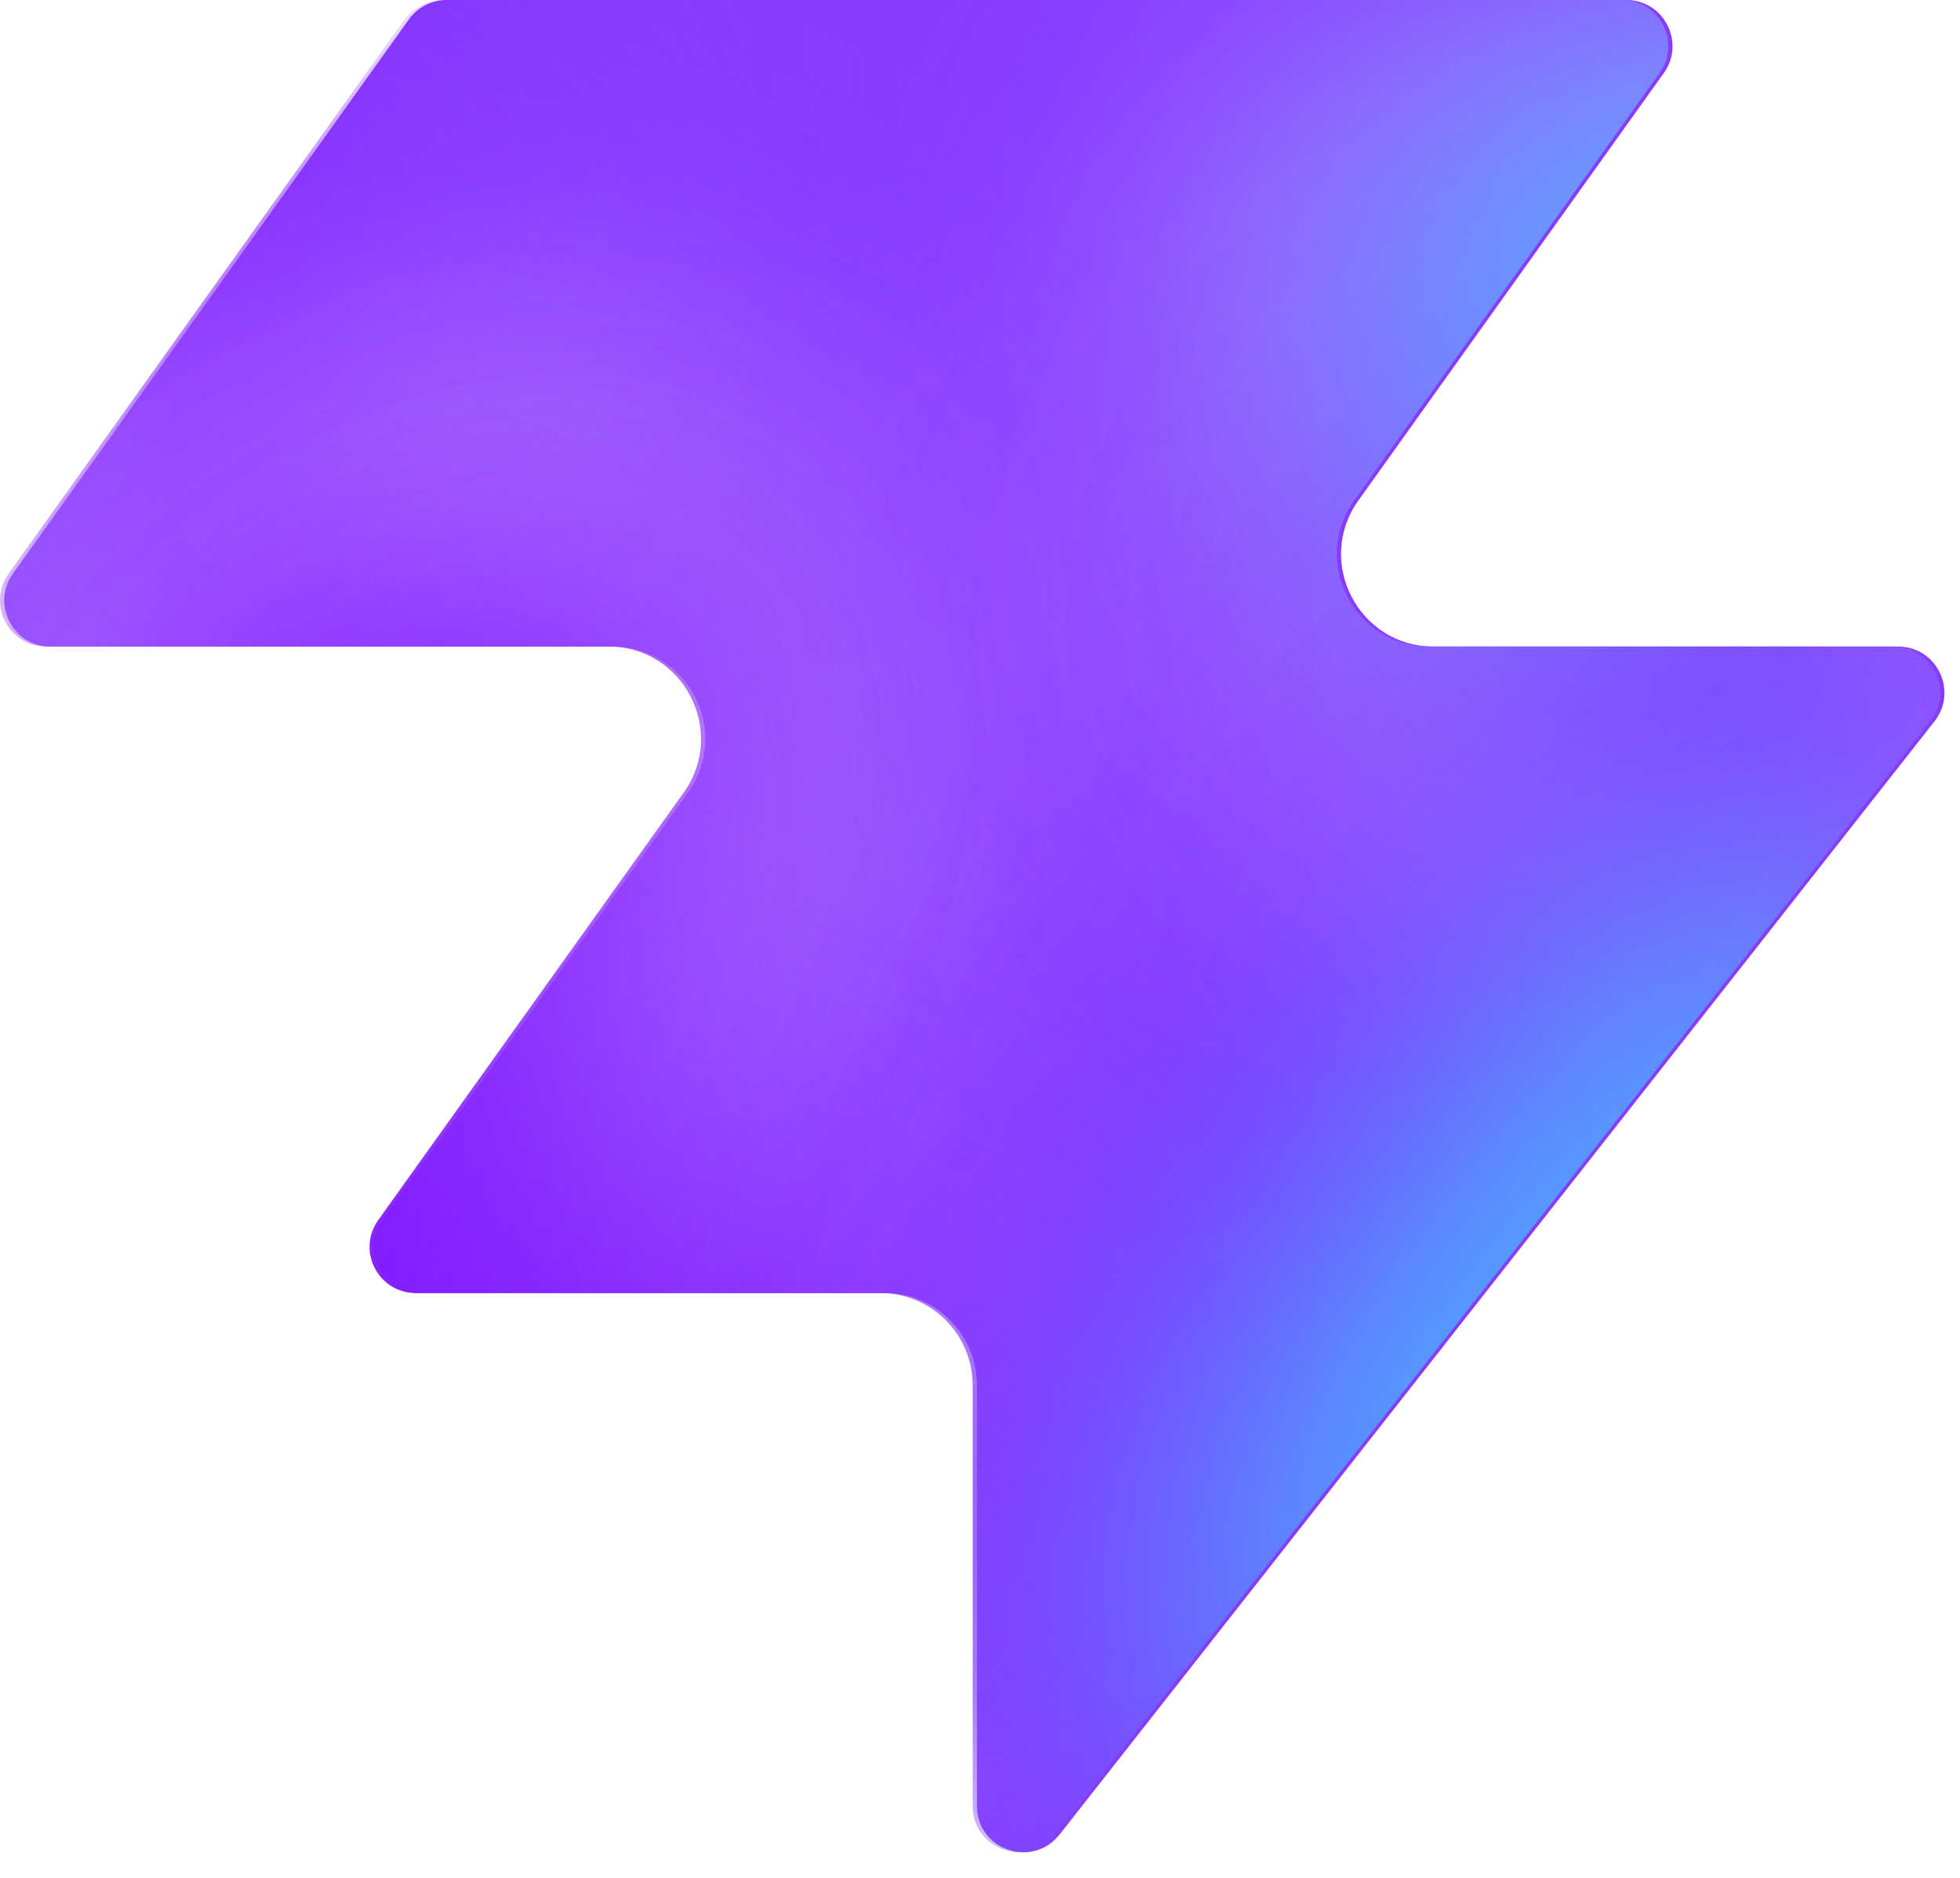
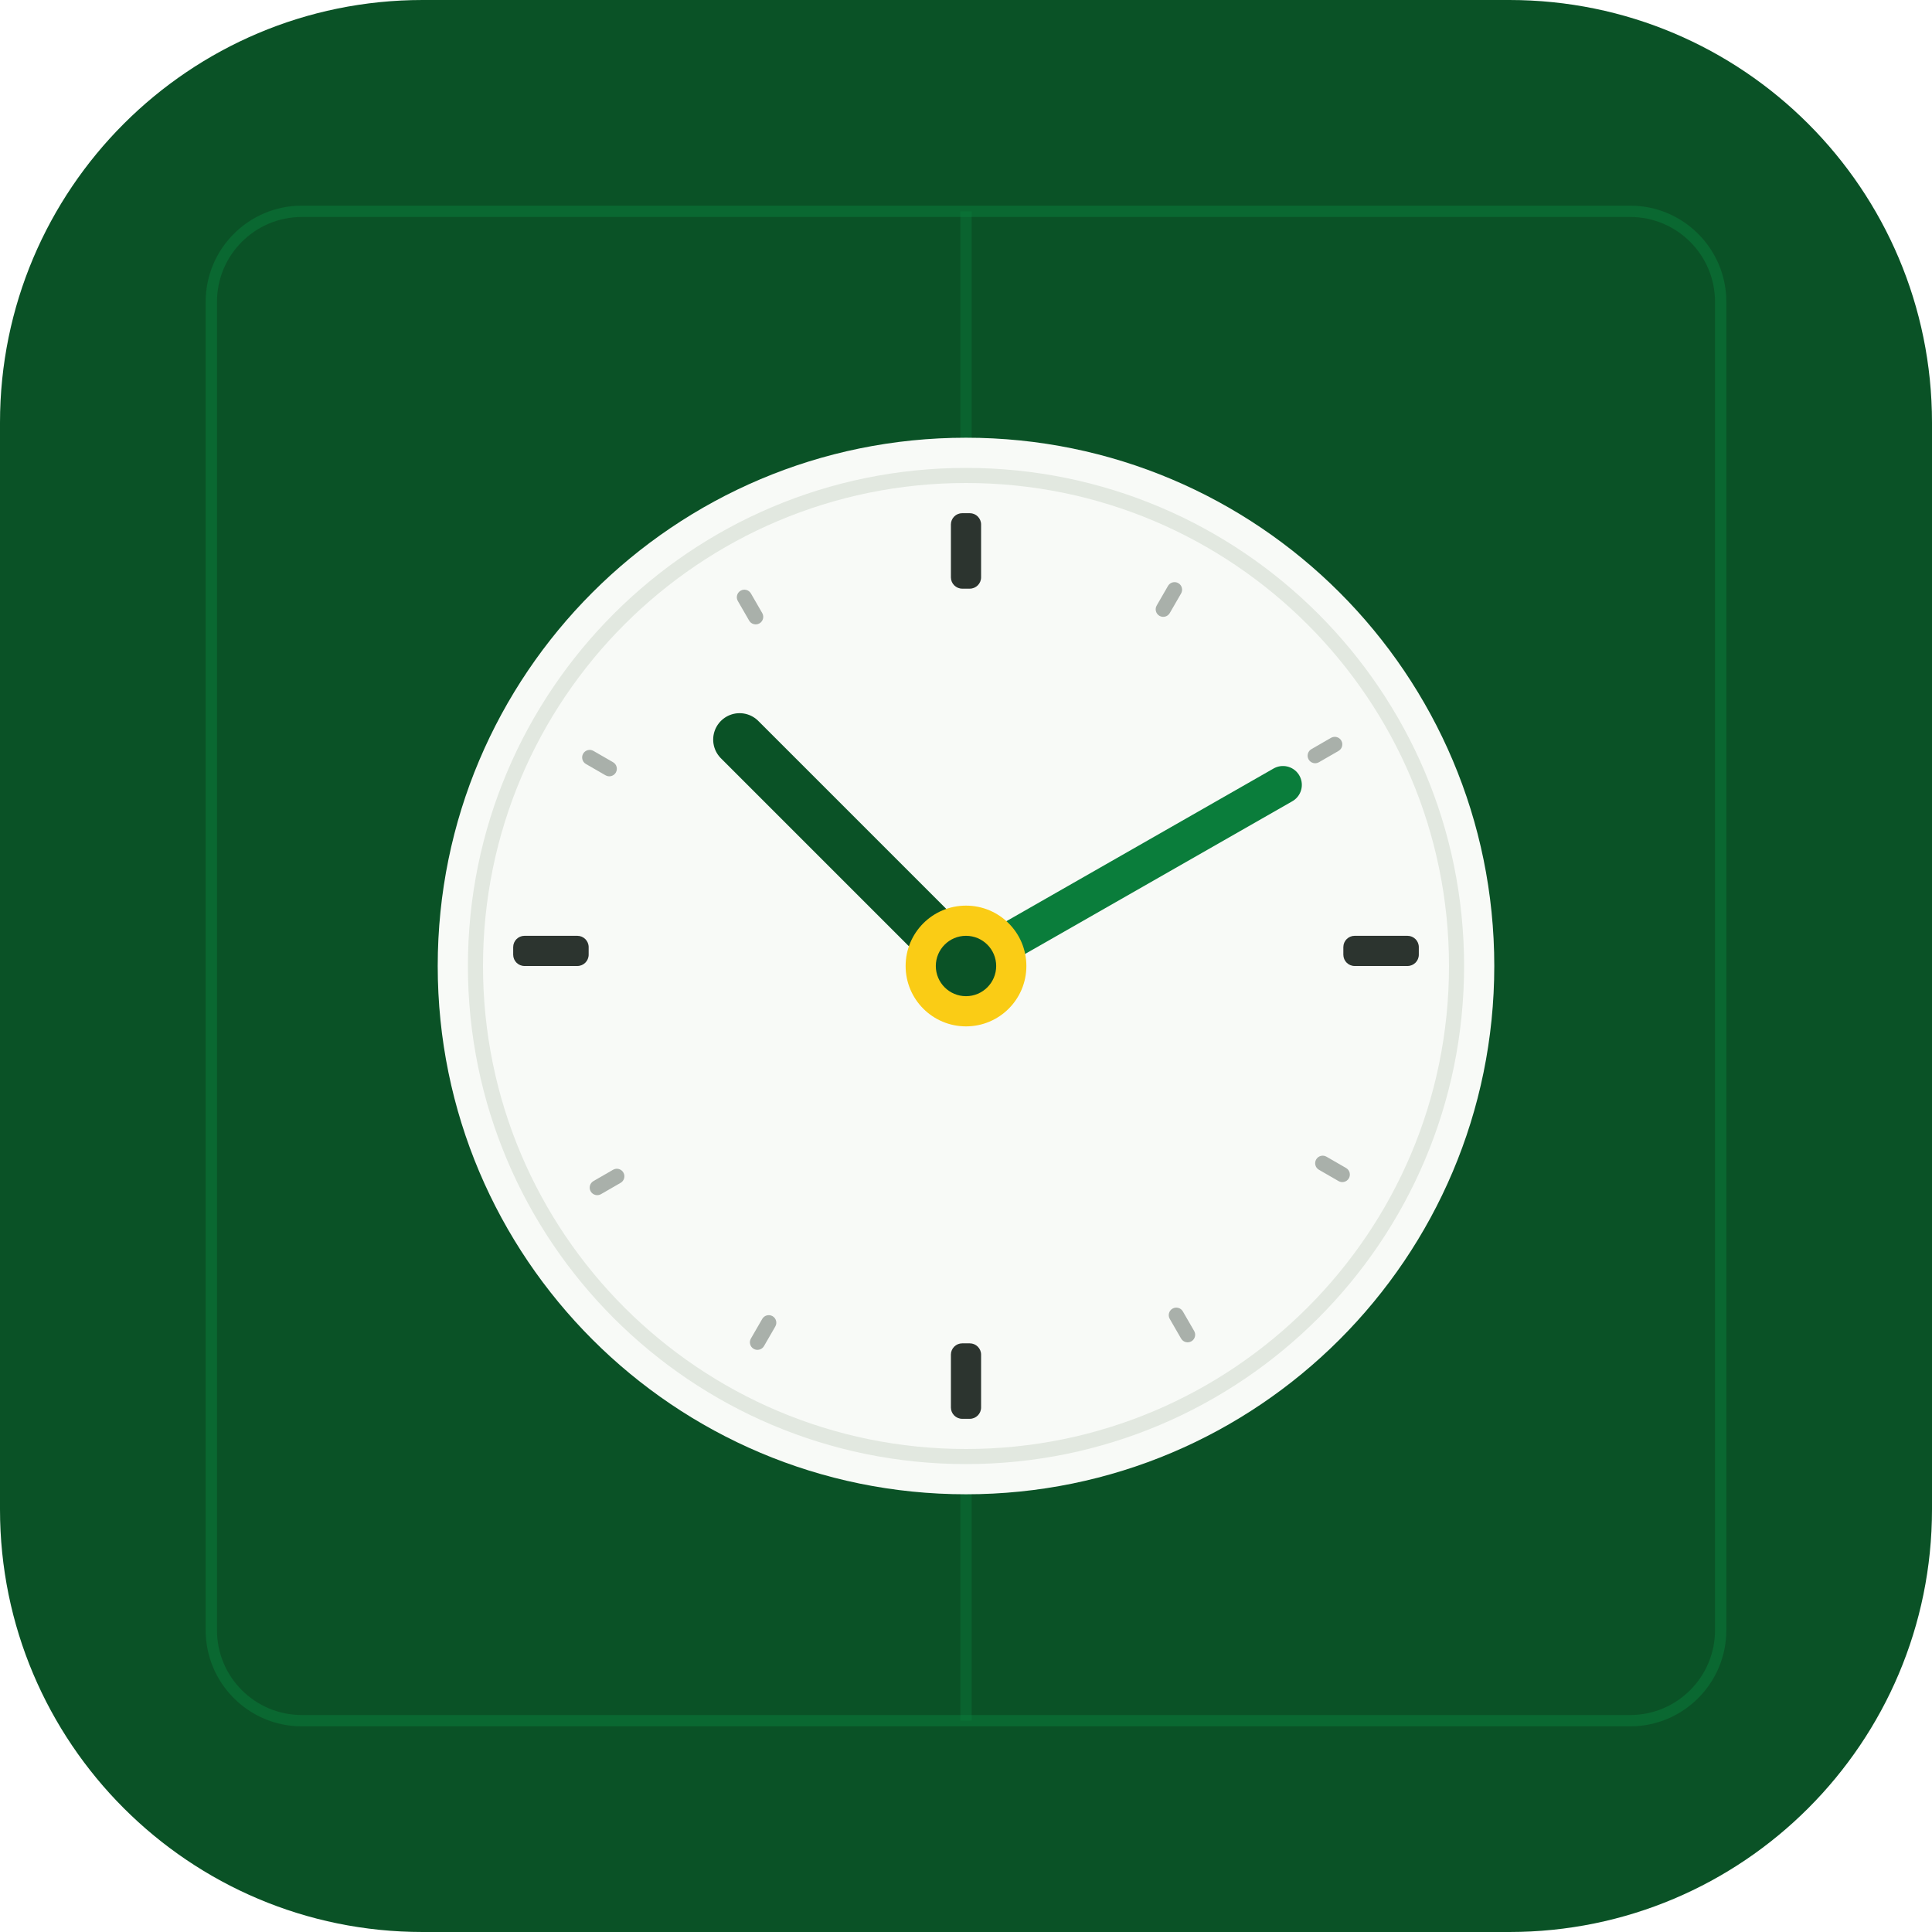
- <svg xmlns="http://www.w3.org/2000/svg" width="48" height="46" fill="none" viewBox="0 0 48 46">
-   <path fill="#863bff" d="M25.946 44.938c-.664.845-2.021.375-2.021-.698V33.937a2.26 2.26 0 0 0-2.262-2.262H10.287c-.92 0-1.456-1.04-.92-1.788l7.48-10.471c1.07-1.497 0-3.578-1.842-3.578H1.237c-.92 0-1.456-1.04-.92-1.788L10.013.474c.214-.297.556-.474.92-.474h28.894c.92 0 1.456 1.04.92 1.788l-7.48 10.471c-1.07 1.498 0 3.579 1.842 3.579h11.377c.943 0 1.473 1.088.89 1.83L25.947 44.94z" style="fill:#863bff;fill:color(display-p3 .525 .23 1);fill-opacity:1" />
-   <mask id="a" width="48" height="46" x="0" y="0" maskUnits="userSpaceOnUse" style="mask-type:alpha">
-     <path fill="#000" d="M25.842 44.938c-.664.844-2.021.375-2.021-.698V33.937a2.26 2.26 0 0 0-2.262-2.262H10.183c-.92 0-1.456-1.04-.92-1.788l7.48-10.471c1.07-1.498 0-3.579-1.842-3.579H1.133c-.92 0-1.456-1.04-.92-1.787L9.91.473c.214-.297.556-.474.92-.474h28.894c.92 0 1.456 1.04.92 1.788l-7.48 10.471c-1.07 1.498 0 3.578 1.842 3.578h11.377c.943 0 1.473 1.088.89 1.832L25.843 44.94z" style="fill:#000;fill-opacity:1" />
-   </mask>
-   <g mask="url(#a)">
-     <g filter="url(#b)">
-       <ellipse cx="5.508" cy="14.704" fill="#ede6ff" rx="5.508" ry="14.704" style="fill:#ede6ff;fill:color(display-p3 .927 .903 1);fill-opacity:1" transform="matrix(.00324 1 1 -.00324 -4.47 31.516)" />
-     </g>
-     <g filter="url(#c)">
-       <ellipse cx="10.399" cy="29.851" fill="#ede6ff" rx="10.399" ry="29.851" style="fill:#ede6ff;fill:color(display-p3 .927 .903 1);fill-opacity:1" transform="matrix(.00324 1 1 -.00324 -39.328 7.883)" />
-     </g>
-     <g filter="url(#d)">
-       <ellipse cx="5.508" cy="30.487" fill="#7e14ff" rx="5.508" ry="30.487" style="fill:#7e14ff;fill:color(display-p3 .492 .077 1);fill-opacity:1" transform="rotate(89.814 -25.913 -14.639)scale(1 -1)" />
-     </g>
-     <g filter="url(#e)">
-       <ellipse cx="5.508" cy="30.599" fill="#7e14ff" rx="5.508" ry="30.599" style="fill:#7e14ff;fill:color(display-p3 .492 .077 1);fill-opacity:1" transform="rotate(89.814 -32.644 -3.334)scale(1 -1)" />
-     </g>
-     <g filter="url(#f)">
-       <ellipse cx="5.508" cy="30.599" fill="#7e14ff" rx="5.508" ry="30.599" style="fill:#7e14ff;fill:color(display-p3 .492 .077 1);fill-opacity:1" transform="matrix(.00324 1 1 -.00324 -34.34 30.47)" />
-     </g>
-     <g filter="url(#g)">
-       <ellipse cx="14.072" cy="22.078" fill="#ede6ff" rx="14.072" ry="22.078" style="fill:#ede6ff;fill:color(display-p3 .927 .903 1);fill-opacity:1" transform="rotate(93.35 24.506 48.493)scale(-1 1)" />
-     </g>
-     <g filter="url(#h)">
-       <ellipse cx="3.47" cy="21.501" fill="#7e14ff" rx="3.47" ry="21.501" style="fill:#7e14ff;fill:color(display-p3 .492 .077 1);fill-opacity:1" transform="rotate(89.009 28.708 47.59)scale(-1 1)" />
-     </g>
-     <g filter="url(#i)">
-       <ellipse cx="3.47" cy="21.501" fill="#7e14ff" rx="3.47" ry="21.501" style="fill:#7e14ff;fill:color(display-p3 .492 .077 1);fill-opacity:1" transform="rotate(89.009 28.708 47.59)scale(-1 1)" />
-     </g>
-     <g filter="url(#j)">
-       <ellipse cx=".387" cy="8.972" fill="#7e14ff" rx="4.407" ry="29.108" style="fill:#7e14ff;fill:color(display-p3 .492 .077 1);fill-opacity:1" transform="rotate(39.51 .387 8.972)" />
-     </g>
-     <g filter="url(#k)">
-       <ellipse cx="47.523" cy="-6.092" fill="#7e14ff" rx="4.407" ry="29.108" style="fill:#7e14ff;fill:color(display-p3 .492 .077 1);fill-opacity:1" transform="rotate(37.892 47.523 -6.092)" />
-     </g>
-     <g filter="url(#l)">
-       <ellipse cx="41.412" cy="6.333" fill="#47bfff" rx="5.971" ry="9.665" style="fill:#47bfff;fill:color(display-p3 .28 .748 1);fill-opacity:1" transform="rotate(37.892 41.412 6.333)" />
-     </g>
-     <g filter="url(#m)">
-       <ellipse cx="-1.879" cy="38.332" fill="#7e14ff" rx="4.407" ry="29.108" style="fill:#7e14ff;fill:color(display-p3 .492 .077 1);fill-opacity:1" transform="rotate(37.892 -1.88 38.332)" />
-     </g>
-     <g filter="url(#n)">
-       <ellipse cx="-1.879" cy="38.332" fill="#7e14ff" rx="4.407" ry="29.108" style="fill:#7e14ff;fill:color(display-p3 .492 .077 1);fill-opacity:1" transform="rotate(37.892 -1.88 38.332)" />
-     </g>
-     <g filter="url(#o)">
-       <ellipse cx="35.651" cy="29.907" fill="#7e14ff" rx="4.407" ry="29.108" style="fill:#7e14ff;fill:color(display-p3 .492 .077 1);fill-opacity:1" transform="rotate(37.892 35.651 29.907)" />
-     </g>
-     <g filter="url(#p)">
-       <ellipse cx="38.418" cy="32.4" fill="#47bfff" rx="5.971" ry="15.297" style="fill:#47bfff;fill:color(display-p3 .28 .748 1);fill-opacity:1" transform="rotate(37.892 38.418 32.4)" />
-     </g>
-   </g>
-   <defs>
-     <filter id="b" width="60.045" height="41.654" x="-19.77" y="16.149" color-interpolation-filters="sRGB" filterUnits="userSpaceOnUse">
-       <feFlood flood-opacity="0" result="BackgroundImageFix" />
-       <feBlend in="SourceGraphic" in2="BackgroundImageFix" result="shape" />
-       <feGaussianBlur result="effect1_foregroundBlur_2002_17158" stdDeviation="7.659" />
-     </filter>
-     <filter id="c" width="90.34" height="51.437" x="-54.613" y="-7.533" color-interpolation-filters="sRGB" filterUnits="userSpaceOnUse">
-       <feFlood flood-opacity="0" result="BackgroundImageFix" />
-       <feBlend in="SourceGraphic" in2="BackgroundImageFix" result="shape" />
-       <feGaussianBlur result="effect1_foregroundBlur_2002_17158" stdDeviation="7.659" />
-     </filter>
-     <filter id="d" width="79.355" height="29.4" x="-49.64" y="2.03" color-interpolation-filters="sRGB" filterUnits="userSpaceOnUse">
-       <feFlood flood-opacity="0" result="BackgroundImageFix" />
-       <feBlend in="SourceGraphic" in2="BackgroundImageFix" result="shape" />
-       <feGaussianBlur result="effect1_foregroundBlur_2002_17158" stdDeviation="4.596" />
-     </filter>
-     <filter id="e" width="79.579" height="29.4" x="-45.045" y="20.029" color-interpolation-filters="sRGB" filterUnits="userSpaceOnUse">
-       <feFlood flood-opacity="0" result="BackgroundImageFix" />
-       <feBlend in="SourceGraphic" in2="BackgroundImageFix" result="shape" />
-       <feGaussianBlur result="effect1_foregroundBlur_2002_17158" stdDeviation="4.596" />
-     </filter>
-     <filter id="f" width="79.579" height="29.4" x="-43.513" y="21.178" color-interpolation-filters="sRGB" filterUnits="userSpaceOnUse">
-       <feFlood flood-opacity="0" result="BackgroundImageFix" />
-       <feBlend in="SourceGraphic" in2="BackgroundImageFix" result="shape" />
-       <feGaussianBlur result="effect1_foregroundBlur_2002_17158" stdDeviation="4.596" />
-     </filter>
-     <filter id="g" width="74.749" height="58.852" x="15.756" y="-17.901" color-interpolation-filters="sRGB" filterUnits="userSpaceOnUse">
-       <feFlood flood-opacity="0" result="BackgroundImageFix" />
-       <feBlend in="SourceGraphic" in2="BackgroundImageFix" result="shape" />
-       <feGaussianBlur result="effect1_foregroundBlur_2002_17158" stdDeviation="7.659" />
-     </filter>
-     <filter id="h" width="61.377" height="25.362" x="23.548" y="2.284" color-interpolation-filters="sRGB" filterUnits="userSpaceOnUse">
-       <feFlood flood-opacity="0" result="BackgroundImageFix" />
-       <feBlend in="SourceGraphic" in2="BackgroundImageFix" result="shape" />
-       <feGaussianBlur result="effect1_foregroundBlur_2002_17158" stdDeviation="4.596" />
-     </filter>
-     <filter id="i" width="61.377" height="25.362" x="23.548" y="2.284" color-interpolation-filters="sRGB" filterUnits="userSpaceOnUse">
-       <feFlood flood-opacity="0" result="BackgroundImageFix" />
-       <feBlend in="SourceGraphic" in2="BackgroundImageFix" result="shape" />
-       <feGaussianBlur result="effect1_foregroundBlur_2002_17158" stdDeviation="4.596" />
-     </filter>
-     <filter id="j" width="56.045" height="63.649" x="-27.636" y="-22.853" color-interpolation-filters="sRGB" filterUnits="userSpaceOnUse">
-       <feFlood flood-opacity="0" result="BackgroundImageFix" />
-       <feBlend in="SourceGraphic" in2="BackgroundImageFix" result="shape" />
-       <feGaussianBlur result="effect1_foregroundBlur_2002_17158" stdDeviation="4.596" />
-     </filter>
-     <filter id="k" width="54.814" height="64.646" x="20.116" y="-38.415" color-interpolation-filters="sRGB" filterUnits="userSpaceOnUse">
-       <feFlood flood-opacity="0" result="BackgroundImageFix" />
-       <feBlend in="SourceGraphic" in2="BackgroundImageFix" result="shape" />
-       <feGaussianBlur result="effect1_foregroundBlur_2002_17158" stdDeviation="4.596" />
-     </filter>
-     <filter id="l" width="33.541" height="35.313" x="24.641" y="-11.323" color-interpolation-filters="sRGB" filterUnits="userSpaceOnUse">
-       <feFlood flood-opacity="0" result="BackgroundImageFix" />
-       <feBlend in="SourceGraphic" in2="BackgroundImageFix" result="shape" />
-       <feGaussianBlur result="effect1_foregroundBlur_2002_17158" stdDeviation="4.596" />
-     </filter>
-     <filter id="m" width="54.814" height="64.646" x="-29.286" y="6.009" color-interpolation-filters="sRGB" filterUnits="userSpaceOnUse">
-       <feFlood flood-opacity="0" result="BackgroundImageFix" />
-       <feBlend in="SourceGraphic" in2="BackgroundImageFix" result="shape" />
-       <feGaussianBlur result="effect1_foregroundBlur_2002_17158" stdDeviation="4.596" />
-     </filter>
-     <filter id="n" width="54.814" height="64.646" x="-29.286" y="6.009" color-interpolation-filters="sRGB" filterUnits="userSpaceOnUse">
-       <feFlood flood-opacity="0" result="BackgroundImageFix" />
-       <feBlend in="SourceGraphic" in2="BackgroundImageFix" result="shape" />
-       <feGaussianBlur result="effect1_foregroundBlur_2002_17158" stdDeviation="4.596" />
-     </filter>
-     <filter id="o" width="54.814" height="64.646" x="8.244" y="-2.416" color-interpolation-filters="sRGB" filterUnits="userSpaceOnUse">
-       <feFlood flood-opacity="0" result="BackgroundImageFix" />
-       <feBlend in="SourceGraphic" in2="BackgroundImageFix" result="shape" />
-       <feGaussianBlur result="effect1_foregroundBlur_2002_17158" stdDeviation="4.596" />
-     </filter>
-     <filter id="p" width="39.409" height="43.623" x="18.713" y="10.588" color-interpolation-filters="sRGB" filterUnits="userSpaceOnUse">
-       <feFlood flood-opacity="0" result="BackgroundImageFix" />
-       <feBlend in="SourceGraphic" in2="BackgroundImageFix" result="shape" />
-       <feGaussianBlur result="effect1_foregroundBlur_2002_17158" stdDeviation="4.596" />
-     </filter>
-   </defs>
+ <svg xmlns="http://www.w3.org/2000/svg" viewBox="0 0 512 512" fill="none">
+   <rect width="512" height="512" rx="112" fill="#0a5226" />
+   <rect x="56" y="56" width="400" height="400" rx="24" stroke="#0a7d3b" stroke-width="3" opacity="0.5" />
+   <line x1="256" y1="56" x2="256" y2="456" stroke="#0a7d3b" stroke-width="3" opacity="0.4" />
+   <circle cx="256" cy="256" r="48" stroke="#0a7d3b" stroke-width="3" opacity="0.4" />
+   <circle cx="256" cy="256" r="140" fill="#f8faf7" stroke="#f8faf7" stroke-width="0" />
+   <circle cx="256" cy="256" r="130" fill="none" stroke="#e2e8e0" stroke-width="4" />
+   <rect x="252" y="136" width="8" height="20" rx="3" fill="#2c342f" />
+   <rect x="356" y="248" width="20" height="8" rx="3" fill="#2c342f" />
+   <rect x="252" y="356" width="8" height="20" rx="3" fill="#2c342f" />
+   <rect x="136" y="248" width="20" height="8" rx="3" fill="#2c342f" />
+   <rect x="252" y="140" width="4" height="10" rx="2" fill="#5a655d" opacity="0.5" transform="rotate(30 256 256)" />
+   <rect x="252" y="140" width="4" height="10" rx="2" fill="#5a655d" opacity="0.5" transform="rotate(60 256 256)" />
+   <rect x="252" y="140" width="4" height="10" rx="2" fill="#5a655d" opacity="0.5" transform="rotate(120 256 256)" />
+   <rect x="252" y="140" width="4" height="10" rx="2" fill="#5a655d" opacity="0.5" transform="rotate(150 256 256)" />
+   <rect x="252" y="140" width="4" height="10" rx="2" fill="#5a655d" opacity="0.5" transform="rotate(210 256 256)" />
+   <rect x="252" y="140" width="4" height="10" rx="2" fill="#5a655d" opacity="0.5" transform="rotate(240 256 256)" />
+   <rect x="252" y="140" width="4" height="10" rx="2" fill="#5a655d" opacity="0.5" transform="rotate(300 256 256)" />
+   <rect x="252" y="140" width="4" height="10" rx="2" fill="#5a655d" opacity="0.5" transform="rotate(330 256 256)" />
+   <line x1="256" y1="256" x2="196" y2="196" stroke="#0a5226" stroke-width="14" stroke-linecap="round" />
+   <line x1="256" y1="256" x2="340" y2="208" stroke="#0a7d3b" stroke-width="10" stroke-linecap="round" />
+   <circle cx="256" cy="256" r="16" fill="#facc15" />
+   <circle cx="256" cy="256" r="8" fill="#0a5226" />
</svg>
